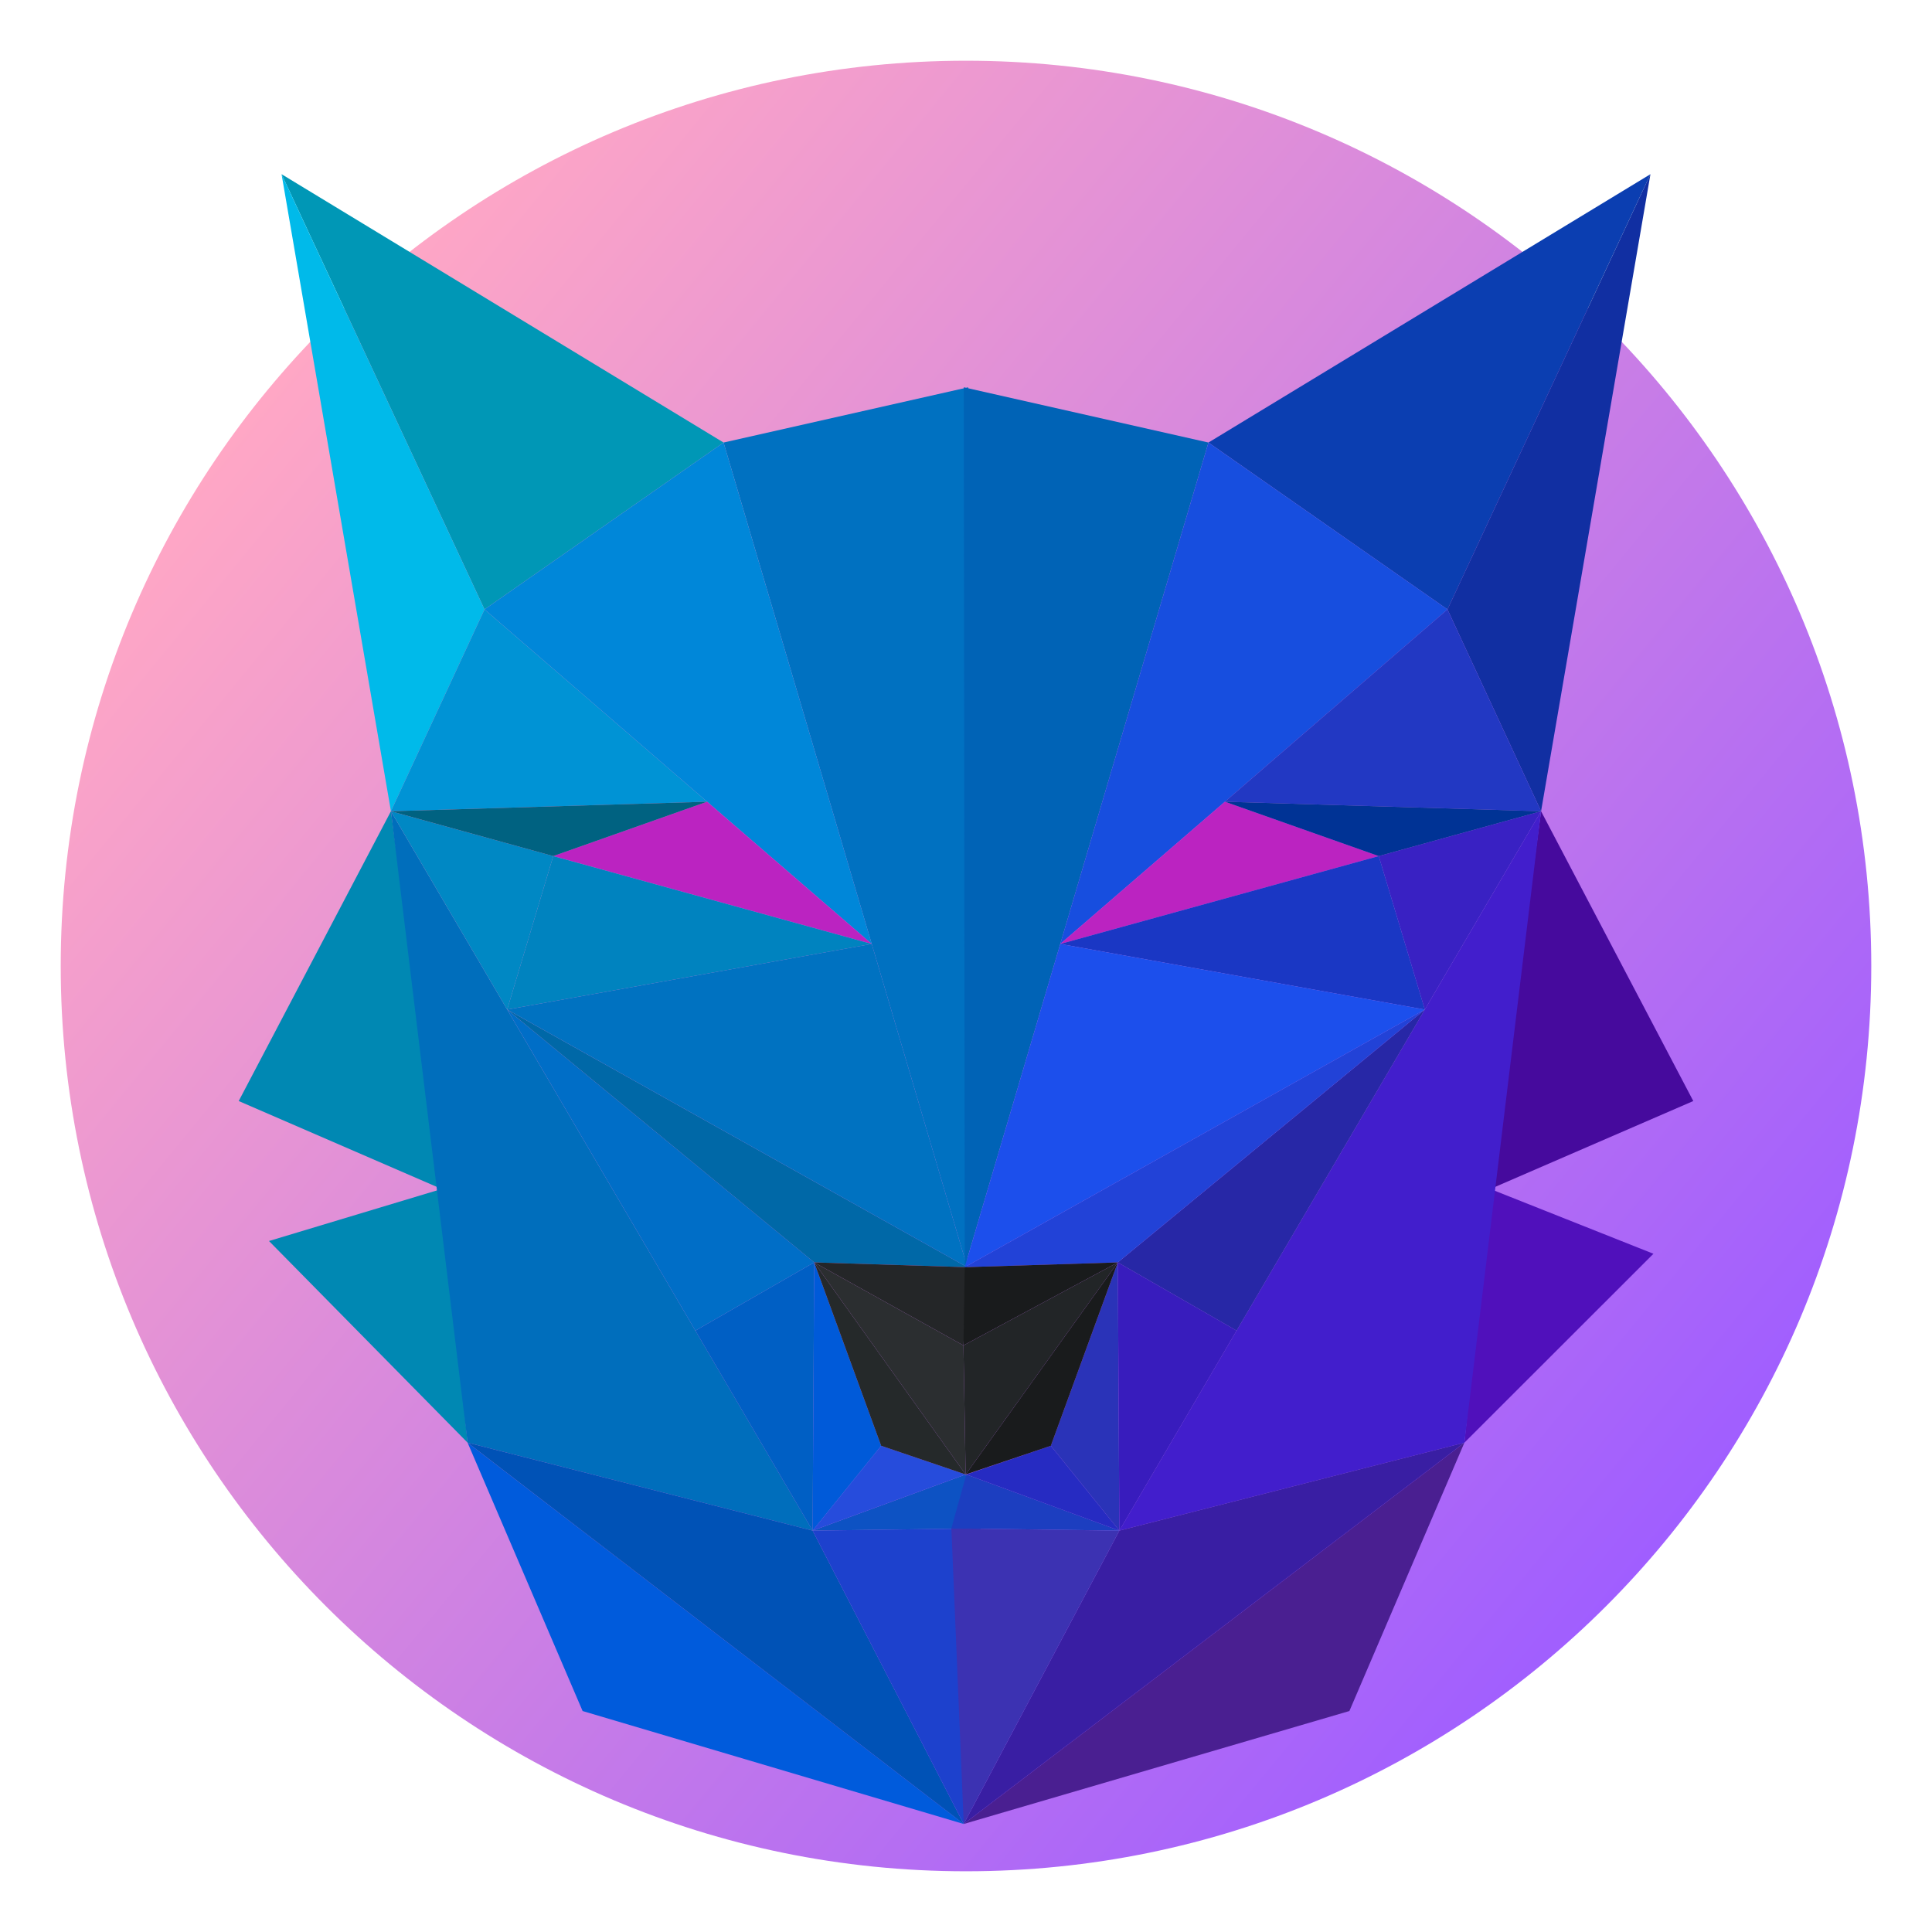
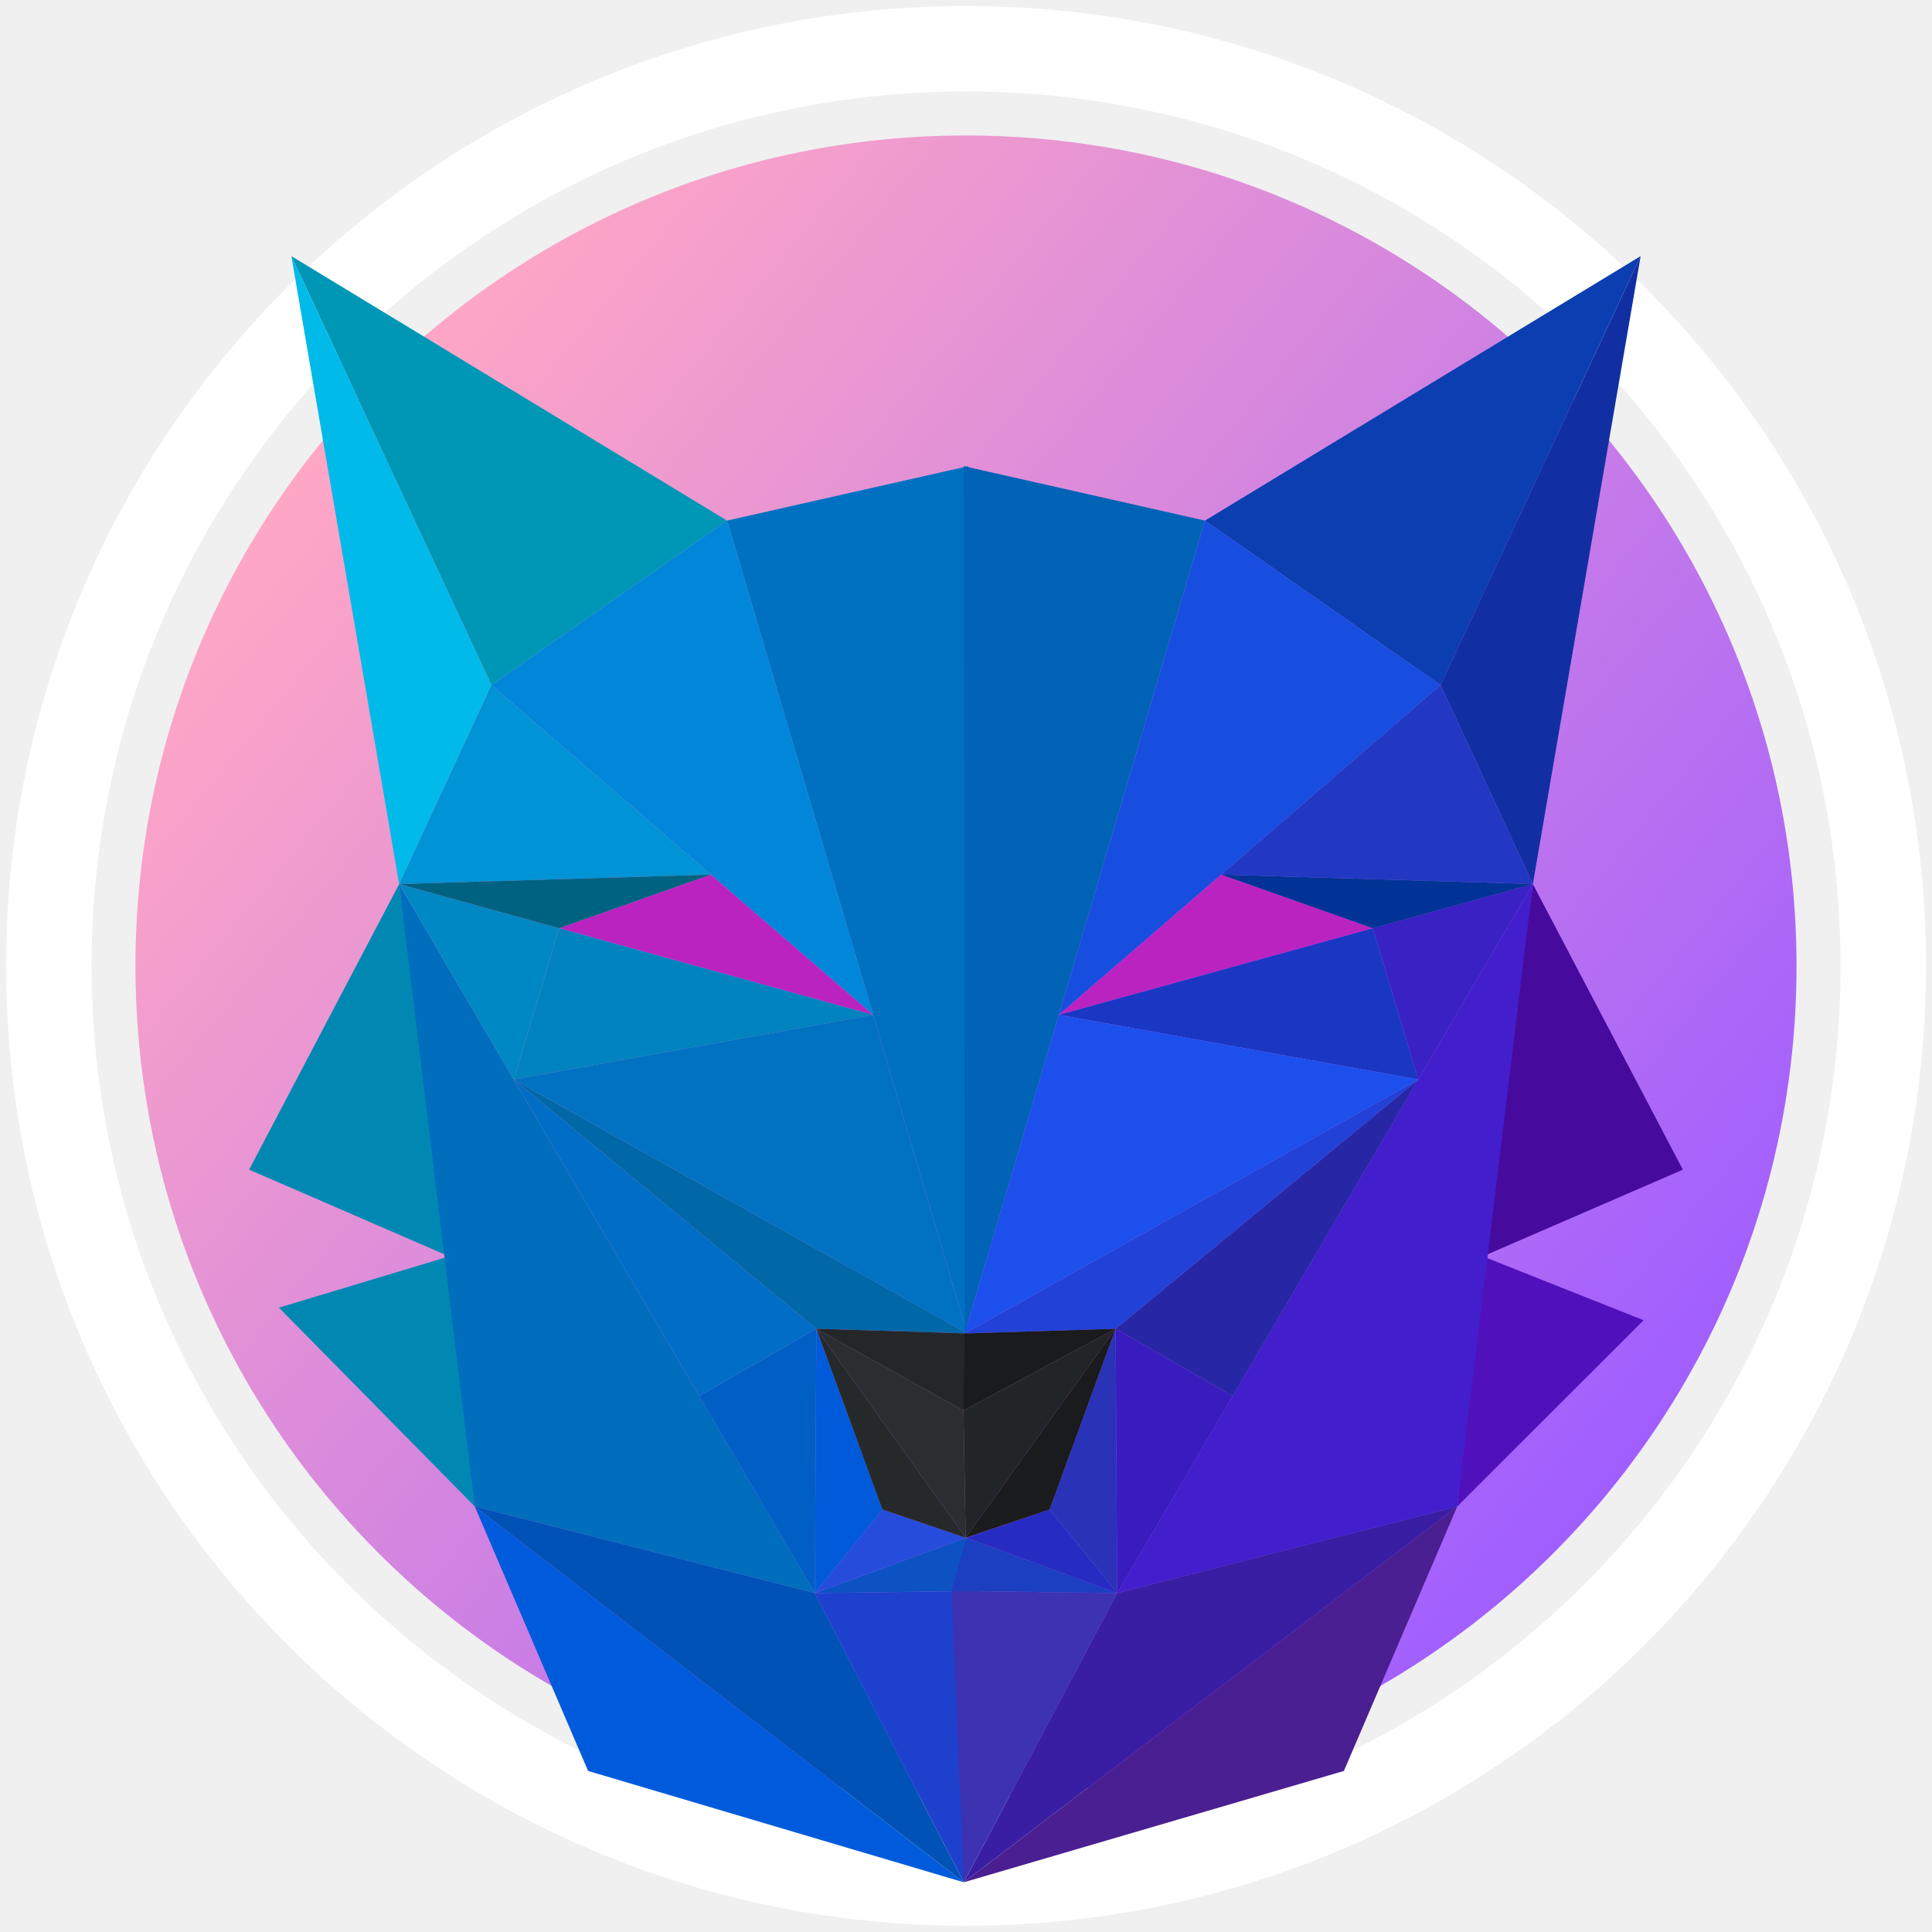
<svg xmlns="http://www.w3.org/2000/svg" xmlns:xlink="http://www.w3.org/1999/xlink" width="280mm" height="280mm" viewBox="0 0 992.126 992.126" id="svg2" version="1.1">
  <defs id="defs4">
    <linearGradient id="linearGradient4370">
      <stop style="stop-color:#ffa7c5;stop-opacity:1" offset="0" id="stop4372" />
      <stop style="stop-color:#a05eff;stop-opacity:1" offset="1" id="stop4374" />
    </linearGradient>
-     <linearGradient xlink:href="#linearGradient4370" id="linearGradient4376" x1="139.56" y1="277.041" x2="839.564" y2="851.404" gradientUnits="userSpaceOnUse" gradientTransform="matrix(1.026549,0,0,1.026549,-13.16981,-14.769)" />
+     <linearGradient xlink:href="#linearGradient4370" id="linearGradient4376" x1="139.56" y1="277.041" x2="839.564" y2="851.404" gradientUnits="userSpaceOnUse" gradientTransform="matrix(0.9417851,0,0,0.9417851,28.87826,32.38491)" />
  </defs>
  <g id="layer2" transform="translate(0,-60.23622)">
-     <rect style="opacity:1;fill:#ffffff;fill-opacity:1;stroke:none;stroke-width:3.3;stroke-linecap:round;stroke-linejoin:round;stroke-miterlimit:4;stroke-dasharray:none;stroke-opacity:1" id="rect4378" width="1004.286" height="1014.286" x="-4.286" y="52.362" />
-     <circle style="opacity:1;fill:url(#linearGradient4376);fill-opacity:1;stroke:none;stroke-width:3.3;stroke-linecap:round;stroke-linejoin:round;stroke-miterlimit:4;stroke-dasharray:none;stroke-opacity:1" id="path4301" cx="496.063" cy="556.299" r="464.88" />
-     <g id="g4303" transform="matrix(1.146399,0,0,1.146399,56.57591,30.65684)">
+     <ellipse style="opacity:1;fill:none;fill-opacity:1;stroke:#ffffff;stroke-width:43.883;stroke-linecap:round;stroke-linejoin:round;stroke-miterlimit:4;stroke-dasharray:none;stroke-opacity:1" id="path4190" cx="496.095" cy="556.237" rx="471.009" ry="470.961" />
+     <circle style="opacity:1;fill:url(#linearGradient4376);fill-opacity:1;stroke:none;stroke-width:3.3;stroke-linecap:round;stroke-linejoin:round;stroke-miterlimit:4;stroke-dasharray:none;stroke-opacity:1" id="path4301" cx="496.063" cy="556.299" r="426.494" />
+     <g id="g4303" transform="matrix(1.129997,0,0,1.129997,62.86409,74.42082)">
      <path id="path4148" d="M 76.772,103.829 274.761,224.037 167.685,298.788 Z" style="fill:#0097b6;fill-opacity:1;fill-rule:evenodd;stroke:none;stroke-width:1px;stroke-linecap:butt;stroke-linejoin:miter;stroke-opacity:1" />
      <path id="path4150" d="m 76.772,103.829 48.992,285.368 41.921,-90.409 z" style="fill:#00baea;fill-opacity:1;fill-rule:evenodd;stroke:none;stroke-width:1px;stroke-linecap:butt;stroke-linejoin:miter;stroke-opacity:1" />
      <path id="path4152" d="m 125.764,389.197 -68.185,129.805 90.914,39.396 z" style="fill:#0088b3;fill-opacity:1;fill-rule:evenodd;stroke:none;stroke-width:1px;stroke-linecap:butt;stroke-linejoin:miter;stroke-opacity:1" />
      <path id="path4154" d="M 148.492,558.398 71.141,581.705 160.109,672.04 148.492,558.398" style="fill:#0088b3;fill-opacity:1;fill-rule:evenodd;stroke:none;stroke-width:1px;stroke-linecap:butt;stroke-linejoin:miter;stroke-opacity:1" />
      <path id="path4156" d="M 125.764,389.197 314.663,711.436 160.109,672.04 Z" style="fill:#006ebc;fill-opacity:1;fill-rule:evenodd;stroke:none;stroke-width:1px;stroke-linecap:butt;stroke-linejoin:miter;stroke-opacity:1" />
      <path id="path4158" d="m 160.109,672.04 51.518,120.208 170.716,50.597 z" style="fill:#005bdc;fill-opacity:1;fill-rule:evenodd;stroke:none;stroke-width:1px;stroke-linecap:butt;stroke-linejoin:miter;stroke-opacity:1" />
      <path id="path4160" d="M 160.109,672.04 382.343,842.845 314.663,711.436 160.109,672.04" style="fill:#0052b6;fill-opacity:1;fill-rule:evenodd;stroke:none;stroke-width:1px;stroke-linecap:butt;stroke-linejoin:miter;stroke-opacity:1" />
      <path id="path4162" d="m 382.343,842.845 7.576,-132.419 -75.256,1.01 z" style="fill:#1d41cd;fill-opacity:1;fill-rule:evenodd;stroke:none;stroke-width:1px;stroke-linecap:butt;stroke-linejoin:miter;stroke-opacity:1" />
      <path id="path4164" d="m 383.214,686.291 6.705,24.135 -75.256,1.01 z" style="fill:#0d52c3;fill-opacity:1;fill-rule:evenodd;stroke:none;stroke-width:1px;stroke-linecap:butt;stroke-linejoin:miter;stroke-opacity:1" />
      <path id="path4166" d="m 345.357,673.434 37.857,12.857 -68.552,25.145 z" style="fill:#264cdc;fill-opacity:1;fill-rule:evenodd;stroke:none;stroke-width:1px;stroke-linecap:butt;stroke-linejoin:miter;stroke-opacity:1" />
      <path id="path4170" d="m 315.357,591.291 -0.695,120.145 30.695,-38.002 z" style="fill:#005ad9;fill-opacity:1;fill-rule:evenodd;stroke:none;stroke-width:1px;stroke-linecap:butt;stroke-linejoin:miter;stroke-opacity:1" />
      <path id="path4180" d="m 314.663,711.436 -52.514,-89.582 53.208,-30.563 z" style="fill:#005fc4;fill-opacity:1;fill-rule:evenodd;stroke:none;stroke-width:1px;stroke-linecap:butt;stroke-linejoin:miter;stroke-opacity:1" />
      <path id="path4182" d="M 315.357,591.291 177.837,478.027 262.149,621.854 Z" style="fill:#006ec7;fill-opacity:1;fill-rule:evenodd;stroke:none;stroke-width:1px;stroke-linecap:butt;stroke-linejoin:miter;stroke-opacity:1" />
      <path id="path4184" d="M 177.837,478.027 383.929,593.434 315.357,591.291 177.837,478.027" style="fill:#0068a7;fill-opacity:1;fill-rule:evenodd;stroke:none;stroke-width:1px;stroke-linecap:butt;stroke-linejoin:miter;stroke-opacity:1" />
      <path id="path4186" d="M 383.929,593.434 274.761,224.037 384.363,199.288 383.929,593.434" style="fill:#0071c1;fill-opacity:1;fill-rule:evenodd;stroke:none;stroke-width:1px;stroke-linecap:butt;stroke-linejoin:miter;stroke-opacity:1" />
      <path id="path4188" d="M 274.761,224.037 167.685,298.788 341.138,448.641 Z" style="fill:#0087d9;fill-opacity:1;fill-rule:evenodd;stroke:none;stroke-width:1px;stroke-linecap:butt;stroke-linejoin:miter;stroke-opacity:1" />
      <path id="path4192" d="M 198.475,409.283 341.138,448.641 267.386,384.924 Z" style="fill:#bb23c1;fill-opacity:1;fill-rule:evenodd;stroke:none;stroke-width:1px;stroke-linecap:butt;stroke-linejoin:miter;stroke-opacity:1" />
      <path id="path4194" d="m 125.764,389.197 141.622,-4.273 -99.701,-86.136 z" style="fill:#0093d5;fill-opacity:1;fill-rule:evenodd;stroke:none;stroke-width:1px;stroke-linecap:butt;stroke-linejoin:miter;stroke-opacity:1" />
      <path id="path4196" d="m 125.764,389.197 52.073,88.83 20.638,-68.744 z" style="fill:#0088c4;fill-opacity:1;fill-rule:evenodd;stroke:none;stroke-width:1px;stroke-linecap:butt;stroke-linejoin:miter;stroke-opacity:1" />
      <path id="path4198" d="M 177.837,478.027 341.138,448.641 198.475,409.283 Z" style="fill:#0083bf;fill-opacity:1;fill-rule:evenodd;stroke:none;stroke-width:1px;stroke-linecap:butt;stroke-linejoin:miter;stroke-opacity:1" />
      <path id="path4200" d="M 341.138,448.641 383.929,593.434 177.837,478.027 Z" style="fill:#0072c1;fill-opacity:1;fill-rule:evenodd;stroke:none;stroke-width:1px;stroke-linecap:butt;stroke-linejoin:miter;stroke-opacity:1" />
      <path id="path4204" d="m 383.929,593.434 -1.712,35.043 -66.859,-37.186 z" style="fill:#242628;fill-opacity:1;fill-rule:evenodd;stroke:none;stroke-width:1px;stroke-linecap:butt;stroke-linejoin:miter;stroke-opacity:1" />
      <path id="path4206" d="m 382.216,628.477 0.998,57.814 -67.857,-95 z" style="fill:#2b2e30;fill-opacity:1;fill-rule:evenodd;stroke:none;stroke-width:1px;stroke-linecap:butt;stroke-linejoin:miter;stroke-opacity:1" />
      <path id="path4208" d="m 383.214,686.291 -37.857,-12.857 -30,-82.143 z" style="fill:#25292a;fill-opacity:1;fill-rule:evenodd;stroke:none;stroke-width:1px;stroke-linecap:butt;stroke-linejoin:miter;stroke-opacity:1" />
      <path id="path4210" d="m 267.386,384.924 -68.912,24.359 -72.711,-20.086 z" style="fill:#006281;fill-opacity:1;fill-rule:evenodd;stroke:none;stroke-width:1px;stroke-linecap:butt;stroke-linejoin:miter;stroke-opacity:1" />
      <path id="path4148-3" d="m 689.954,103.829 -197.99,120.208 107.076,74.751 z" style="fill:#0b3eb1;fill-opacity:1;fill-rule:evenodd;stroke:none;stroke-width:1px;stroke-linecap:butt;stroke-linejoin:miter;stroke-opacity:1" />
      <path id="path4150-6" d="m 689.954,103.829 -48.992,285.368 -41.921,-90.409 z" style="fill:#112fa2;fill-opacity:1;fill-rule:evenodd;stroke:none;stroke-width:1px;stroke-linecap:butt;stroke-linejoin:miter;stroke-opacity:1" />
      <path id="path4152-7" d="m 640.962,389.197 68.185,129.805 -90.914,39.396 z" style="fill:#460a9d;fill-opacity:1;fill-rule:evenodd;stroke:none;stroke-width:1px;stroke-linecap:butt;stroke-linejoin:miter;stroke-opacity:1" />
      <path id="path4154-5" d="m 618.234,558.398 73.065,29.022 -84.682,84.62 11.617,-113.642" style="fill:#5010bb;fill-opacity:1;fill-rule:evenodd;stroke:none;stroke-width:1px;stroke-linecap:butt;stroke-linejoin:miter;stroke-opacity:1" />
      <path id="path4156-3" d="M 640.962,389.197 452.064,711.436 606.617,672.04 Z" style="fill:#421ecc;fill-opacity:1;fill-rule:evenodd;stroke:none;stroke-width:1px;stroke-linecap:butt;stroke-linejoin:miter;stroke-opacity:1" />
      <path id="path4158-5" d="M 606.617,672.04 555.099,792.248 382.343,842.845 Z" style="fill:#4a1f91;fill-opacity:1;fill-rule:evenodd;stroke:none;stroke-width:1px;stroke-linecap:butt;stroke-linejoin:miter;stroke-opacity:1" />
      <path id="path4160-6" d="M 606.617,672.04 382.343,842.845 452.064,711.436 606.617,672.04" style="fill:#391ea3;fill-opacity:1;fill-rule:evenodd;stroke:none;stroke-width:1px;stroke-linecap:butt;stroke-linejoin:miter;stroke-opacity:1" />
      <path id="path4162-2" d="m 382.343,842.845 -5.536,-132.419 75.256,1.01 z" style="fill:#3c32b2;fill-opacity:1;fill-rule:evenodd;stroke:none;stroke-width:1px;stroke-linecap:butt;stroke-linejoin:miter;stroke-opacity:1" />
      <path id="path4164-9" d="m 383.512,686.291 -6.705,24.135 75.256,1.01 z" style="fill:#1c3ec0;fill-opacity:1;fill-rule:evenodd;stroke:none;stroke-width:1px;stroke-linecap:butt;stroke-linejoin:miter;stroke-opacity:1" />
      <path id="path4166-1" d="m 421.369,673.434 -37.857,12.857 68.552,25.145 z" style="fill:#262bc2;fill-opacity:1;fill-rule:evenodd;stroke:none;stroke-width:1px;stroke-linecap:butt;stroke-linejoin:miter;stroke-opacity:1" />
      <path id="path4170-2" d="m 451.369,591.291 0.695,120.145 -30.695,-38.002 z" style="fill:#2a33b8;fill-opacity:1;fill-rule:evenodd;stroke:none;stroke-width:1px;stroke-linecap:butt;stroke-linejoin:miter;stroke-opacity:1" />
      <path id="path4180-7" d="m 452.064,711.436 52.514,-89.582 -53.208,-30.563 z" style="fill:#381cbd;fill-opacity:1;fill-rule:evenodd;stroke:none;stroke-width:1px;stroke-linecap:butt;stroke-linejoin:miter;stroke-opacity:1" />
      <path id="path4182-0" d="M 451.369,591.291 588.889,478.027 504.577,621.854 Z" style="fill:#2727a6;fill-opacity:1;fill-rule:evenodd;stroke:none;stroke-width:1px;stroke-linecap:butt;stroke-linejoin:miter;stroke-opacity:1" />
      <path id="path4184-9" d="m 588.889,478.027 -206.092,115.407 68.571,-2.143 137.52,-113.264" style="fill:#2242d7;fill-opacity:1;fill-rule:evenodd;stroke:none;stroke-width:1px;stroke-linecap:butt;stroke-linejoin:miter;stroke-opacity:1" />
      <path id="path4186-3" d="M 382.798,593.434 491.965,224.037 382.363,199.288 382.798,593.434" style="fill:#0063b6;fill-opacity:1;fill-rule:evenodd;stroke:none;stroke-width:1px;stroke-linecap:butt;stroke-linejoin:miter;stroke-opacity:1" />
      <path id="path4188-6" d="M 491.965,224.037 599.041,298.788 425.588,448.641 Z" style="fill:#174edf;fill-opacity:1;fill-rule:evenodd;stroke:none;stroke-width:1px;stroke-linecap:butt;stroke-linejoin:miter;stroke-opacity:1" />
      <path id="path4192-0" d="m 568.252,409.283 -142.664,39.358 73.752,-63.717 z" style="fill:#bb23c1;fill-opacity:1;fill-rule:evenodd;stroke:none;stroke-width:1px;stroke-linecap:butt;stroke-linejoin:miter;stroke-opacity:1" />
      <path id="path4194-6" d="m 640.962,389.197 -141.622,-4.273 99.701,-86.136 z" style="fill:#2238c3;fill-opacity:1;fill-rule:evenodd;stroke:none;stroke-width:1px;stroke-linecap:butt;stroke-linejoin:miter;stroke-opacity:1" />
      <path id="path4196-2" d="m 640.962,389.197 -52.073,88.83 -20.638,-68.744 z" style="fill:#3921c3;fill-opacity:1;fill-rule:evenodd;stroke:none;stroke-width:1px;stroke-linecap:butt;stroke-linejoin:miter;stroke-opacity:1" />
      <path id="path4198-6" d="M 588.889,478.027 425.588,448.641 568.252,409.283 Z" style="fill:#1a37c4;fill-opacity:1;fill-rule:evenodd;stroke:none;stroke-width:1px;stroke-linecap:butt;stroke-linejoin:miter;stroke-opacity:1" />
      <path id="path4200-1" d="M 425.588,448.641 382.798,593.434 588.889,478.027 Z" style="fill:#1c4fec;fill-opacity:1;fill-rule:evenodd;stroke:none;stroke-width:1px;stroke-linecap:butt;stroke-linejoin:miter;stroke-opacity:1" />
      <path id="path4204-8" d="m 382.798,593.434 -0.581,35.043 69.152,-37.186 z" style="fill:#191b1c;fill-opacity:1;fill-rule:evenodd;stroke:none;stroke-width:1px;stroke-linecap:butt;stroke-linejoin:miter;stroke-opacity:1" />
      <path id="path4206-7" d="m 382.216,628.477 0.998,57.814 68.155,-95 z" style="fill:#222527;fill-opacity:1;fill-rule:evenodd;stroke:none;stroke-width:1px;stroke-linecap:butt;stroke-linejoin:miter;stroke-opacity:1" />
      <path id="path4208-9" d="m 383.214,686.291 38.155,-12.857 30,-82.143 z" style="fill:#191b1c;fill-opacity:1;fill-rule:evenodd;stroke:none;stroke-width:1px;stroke-linecap:butt;stroke-linejoin:miter;stroke-opacity:1" />
      <path id="path4210-2" d="m 499.34,384.924 68.912,24.359 72.711,-20.086 z" style="fill:#003395;fill-opacity:1;fill-rule:evenodd;stroke:none;stroke-width:1px;stroke-linecap:butt;stroke-linejoin:miter;stroke-opacity:1" />
    </g>
  </g>
</svg>
